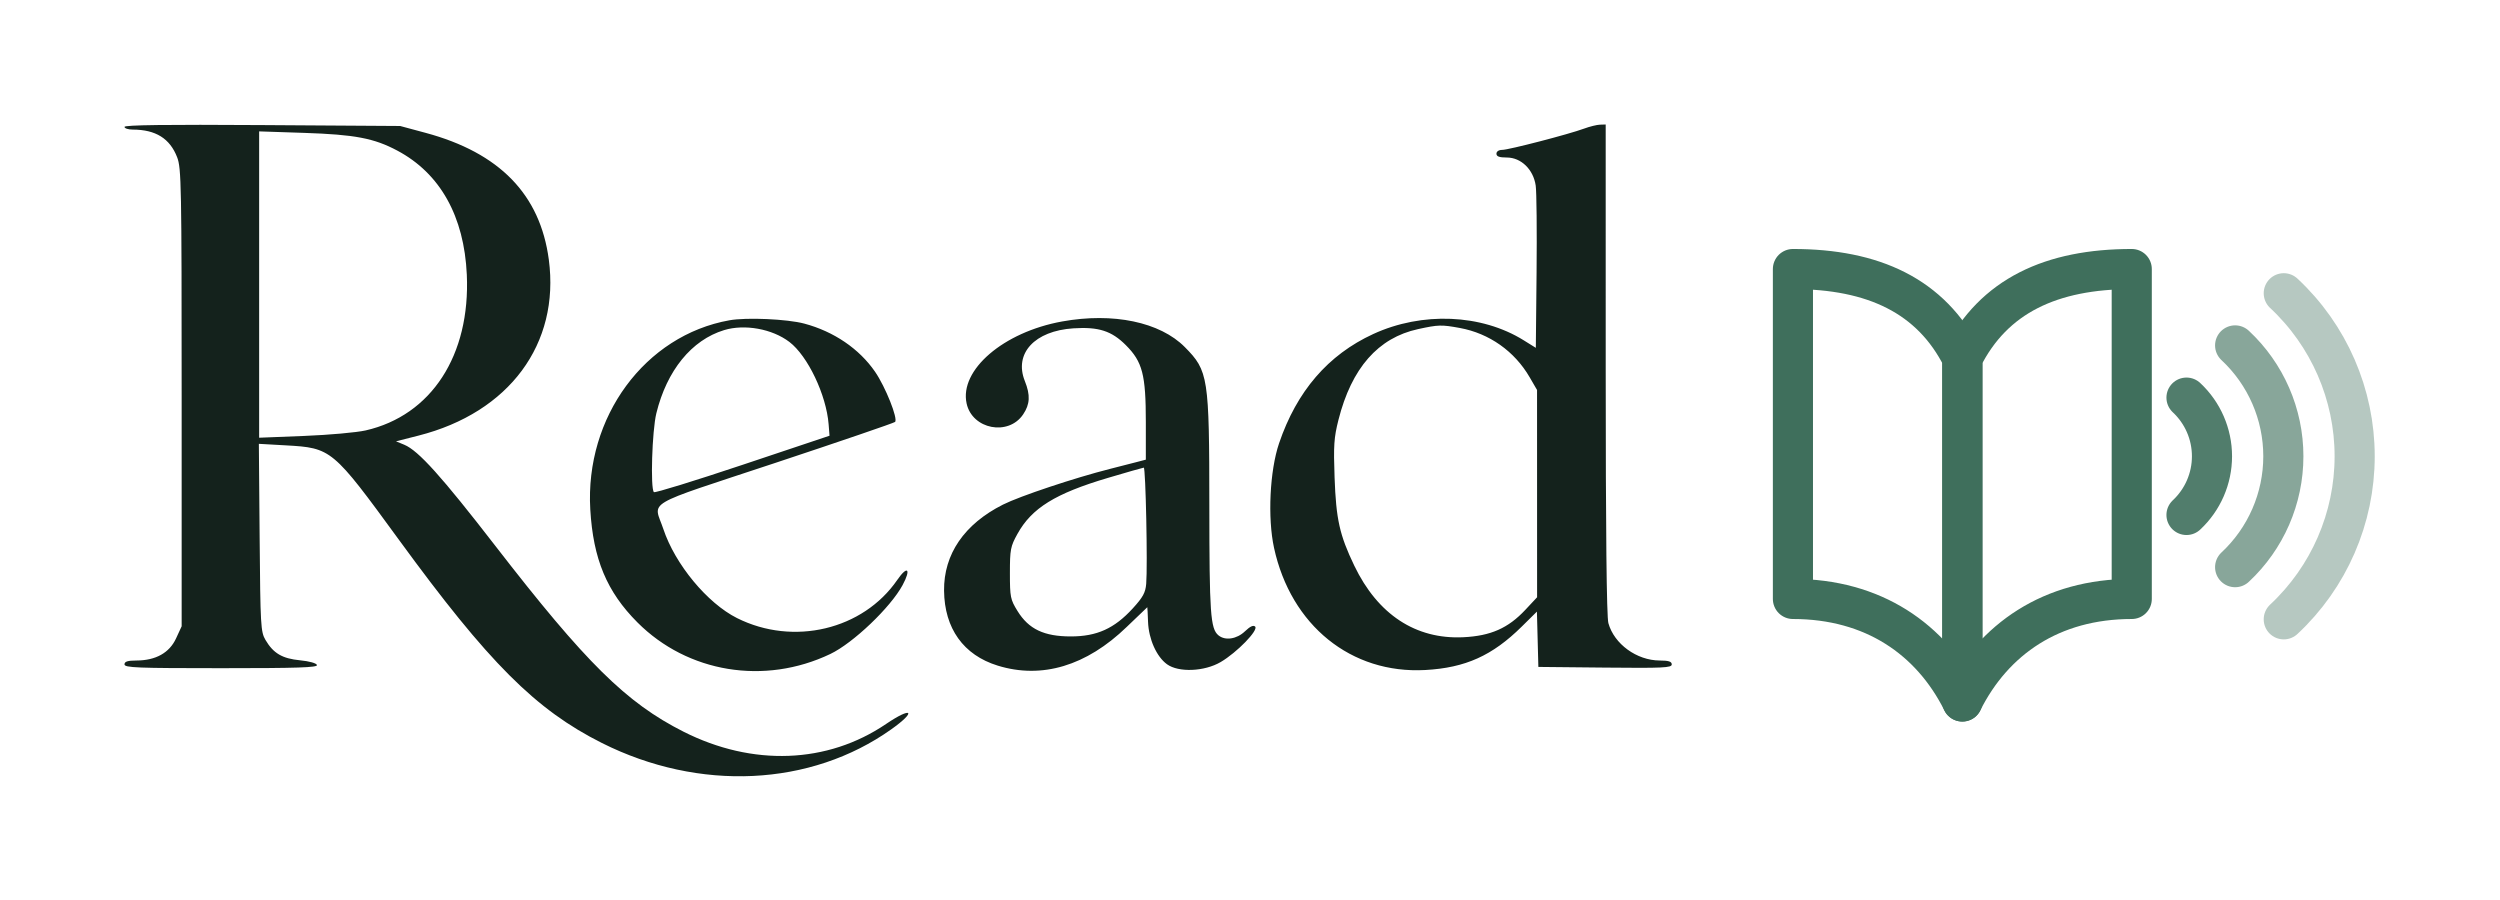
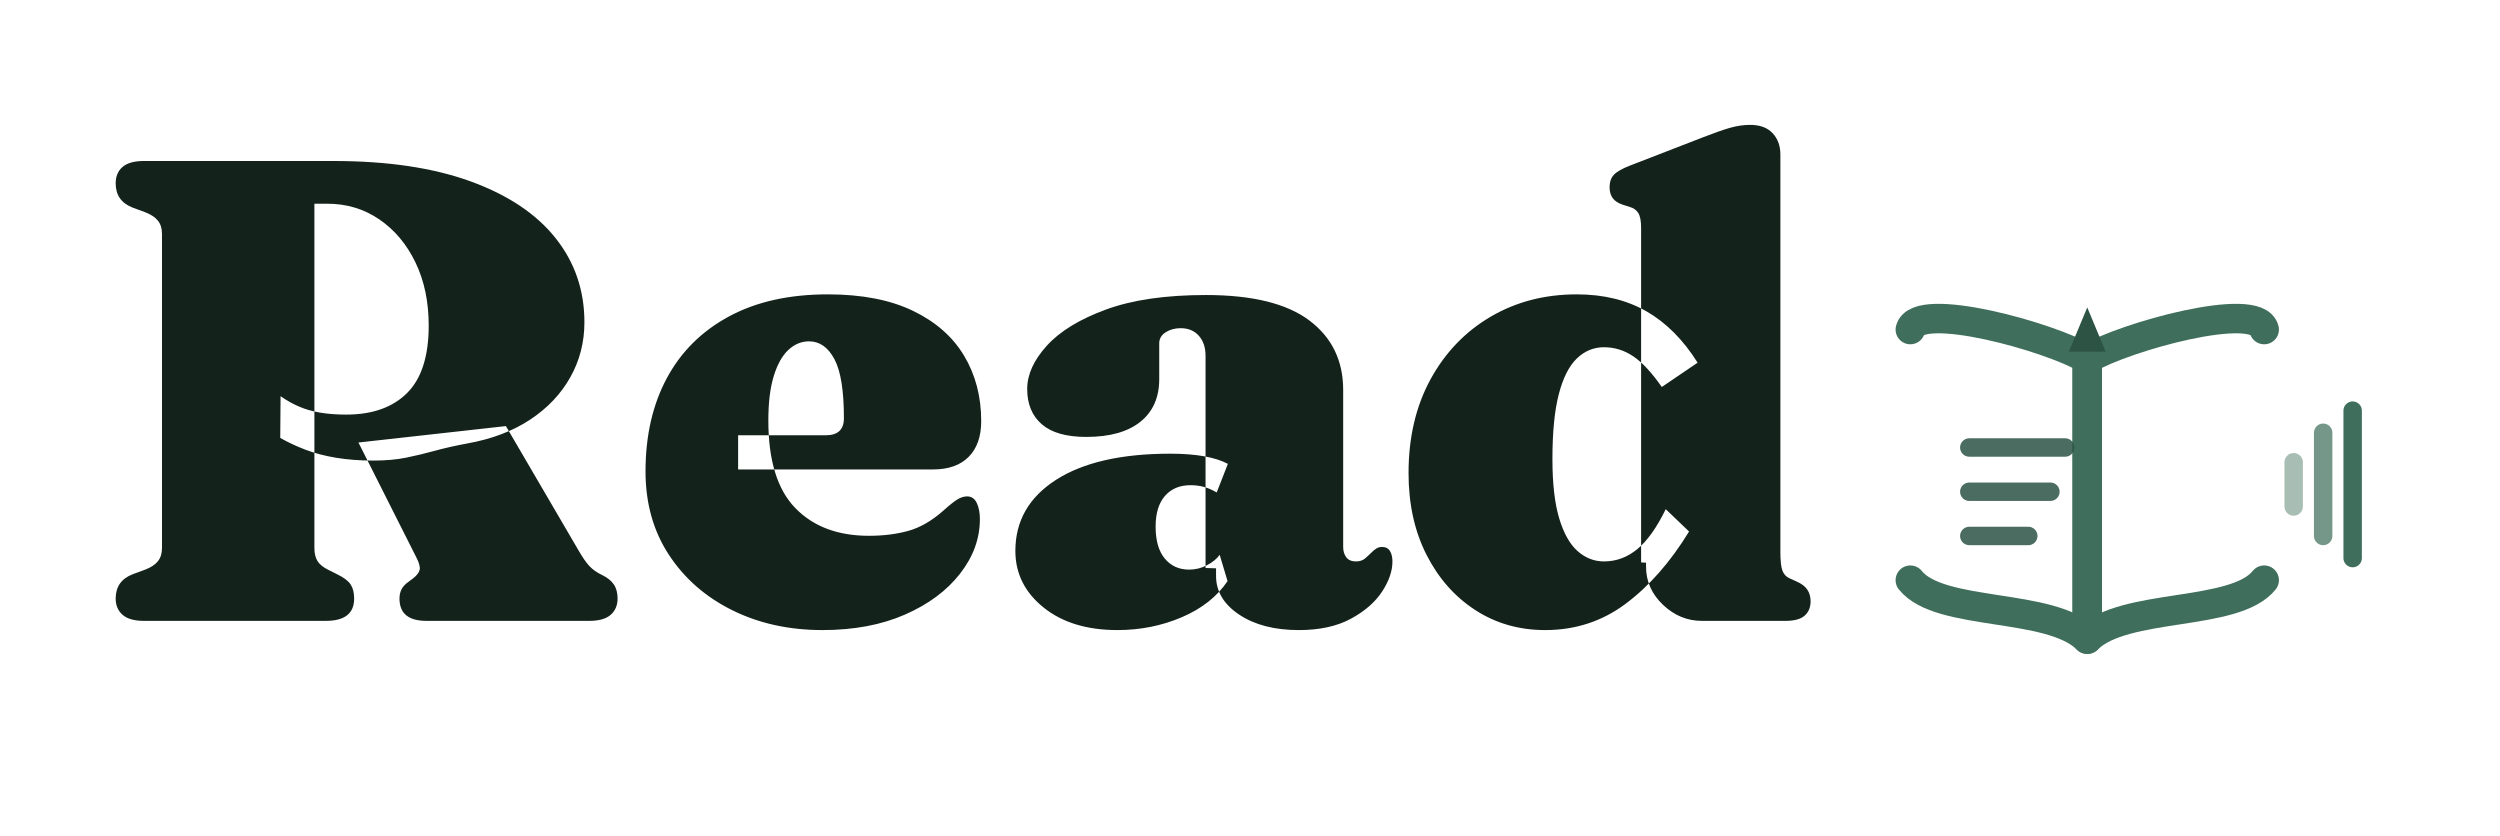
- <svg xmlns="http://www.w3.org/2000/svg" width="984" height="354" viewBox="0 0 984 354" fill="none">
-   <path d="M 49 49.938 C 49 50.522, 50.462 51.003, 52.250 51.006 C 61.282 51.021, 66.871 54.506, 69.725 61.901 C 71.378 66.183, 71.500 72.694, 71.500 156.500 L 71.500 246.500 69.293 251.280 C 66.674 256.951, 61.328 259.943, 53.750 259.978 C 50.204 259.994, 49 260.380, 49 261.500 C 49 262.807, 53.898 263, 87.083 263 C 117.104 263, 125.079 262.735, 124.753 261.750 C 124.513 261.022, 121.733 260.248, 118.104 259.896 C 111.105 259.218, 107.599 257.156, 104.500 251.895 C 102.614 248.694, 102.482 246.396, 102.193 211.596 L 101.886 174.692 112.475 175.292 C 130.492 176.312, 130.867 176.625, 156.996 212.433 C 192.346 260.877, 210.785 279.335, 236.939 292.457 C 275.257 311.682, 319.121 309.593, 350.852 287.032 C 360.936 279.862, 359.036 277.980, 348.756 284.956 C 325.666 300.622, 296.219 301.737, 269 287.976 C 246.460 276.580, 230.580 260.895, 194.953 214.839 C 173.766 187.448, 164.675 177.350, 159.135 175.056 L 155.870 173.704 164.685 171.463 C 200.422 162.381, 220.431 135.371, 216.014 102.177 C 212.603 76.546, 196.651 60.141, 167.500 52.285 L 157.500 49.590 103.250 49.233 C 65.409 48.984, 49 49.197, 49 49.938 M 623.500 50.620 C 617.471 52.849, 593.817 58.993, 591.250 58.997 C 589.918 58.999, 589 59.612, 589 60.500 C 589 61.589, 590.122 62, 593.100 62 C 598.705 62, 603.548 66.717, 604.456 73.060 C 604.805 75.502, 604.958 90.867, 604.795 107.205 L 604.500 136.910 599.732 133.942 C 583.093 123.584, 559.743 122.611, 540.500 131.474 C 522.733 139.658, 510.412 153.959, 503.434 174.500 C 499.784 185.244, 498.890 203.821, 501.455 215.625 C 508.089 246.154, 531.836 265.333, 560.999 263.717 C 576.780 262.842, 587.397 258.060, 598.975 246.613 L 604.930 240.726 605.215 251.613 L 605.500 262.500 631.750 262.767 C 654.662 262.999, 658 262.840, 658 261.517 C 658 260.377, 656.819 259.995, 653.250 259.978 C 644.207 259.936, 635.338 253.478, 633.060 245.277 C 632.362 242.763, 632.009 209.328, 632.006 145.250 L 632 49 629.750 49.070 C 628.513 49.109, 625.700 49.806, 623.500 50.620 M 102 111.999 L 102 172.286 119.750 171.583 C 129.512 171.196, 140.379 170.223, 143.897 169.420 C 169.791 163.512, 185.175 139.837, 183.737 108.110 C 182.695 85.116, 173.242 68.242, 156.379 59.275 C 147.200 54.394, 139.689 52.964, 119.750 52.302 L 102 51.713 102 111.999 M 287.129 126.059 C 253.865 132.002, 230.215 164.131, 232.335 200.500 C 233.474 220.041, 238.835 232.891, 250.891 244.979 C 270.681 264.820, 300.916 269.770, 326.815 257.409 C 335.797 253.122, 350.533 239.072, 355.268 230.280 C 358.718 223.874, 357.196 222.402, 353.170 228.252 C 339.671 247.873, 312.283 254.397, 290.095 243.278 C 278.380 237.406, 265.740 222.139, 261.104 208.260 C 257.268 196.775, 252.269 199.737, 305 182.250 C 330.575 173.769, 351.856 166.489, 352.291 166.074 C 353.546 164.875, 348.519 152.271, 344.404 146.295 C 338.192 137.276, 328.200 130.478, 316.591 127.374 C 309.855 125.572, 293.851 124.858, 287.129 126.059 M 418.060 126.527 C 394.951 130.709, 377.566 145.640, 380.460 158.820 C 382.696 168.997, 396.906 171.732, 402.713 163.102 C 405.415 159.087, 405.595 155.527, 403.376 149.981 C 399.029 139.119, 407.233 130.219, 422.500 129.231 C 432.402 128.591, 437.520 130.233, 443.137 135.855 C 449.692 142.415, 451 147.454, 451 166.143 L 451 180.923 447.250 181.901 C 445.188 182.439, 440.575 183.621, 437 184.528 C 422.860 188.116, 401.411 195.272, 394.765 198.618 C 379.541 206.285, 371.434 218.127, 371.583 232.479 C 371.738 247.363, 379.227 257.828, 392.702 261.990 C 410.084 267.358, 427.617 262.097, 443.487 246.751 C 447.894 242.490, 451.535 239.002, 451.579 239.001 C 451.622 239.001, 451.753 241.588, 451.869 244.750 C 452.119 251.537, 455.211 258.460, 459.327 261.448 C 463.886 264.758, 474.058 264.337, 480.471 260.574 C 486.871 256.818, 495.422 248.022, 494.028 246.628 C 493.342 245.942, 492.047 246.539, 490.028 248.473 C 486.795 251.570, 482.227 252.263, 479.570 250.058 C 476.429 247.452, 476.011 241.481, 475.994 199 C 475.973 148.330, 475.609 145.975, 466.346 136.613 C 456.592 126.755, 438.122 122.896, 418.060 126.527 M 558.166 129.534 C 542.429 132.950, 531.971 144.870, 526.812 165.273 C 525.049 172.244, 524.837 175.405, 525.290 187.937 C 525.888 204.452, 527.260 210.590, 533.046 222.645 C 542.279 241.881, 557.246 251.711, 575.941 250.817 C 586.723 250.302, 593.612 247.260, 600.375 240.031 L 605 235.086 604.991 194.293 L 604.981 153.500 602.082 148.500 C 596.133 138.243, 586.164 131.209, 574.566 129.086 C 567.340 127.763, 566.177 127.795, 558.166 129.534 M 285 129.935 C 272.213 133.839, 262.459 145.820, 258.334 162.688 C 256.653 169.565, 255.951 192.284, 257.375 193.709 C 257.756 194.089, 273.464 189.247, 292.283 182.950 L 326.500 171.500 326.147 167 C 325.239 155.430, 317.941 140.108, 310.712 134.594 C 303.945 129.433, 293.089 127.466, 285 129.935 M 436.051 188.106 C 415.365 194.241, 406.096 199.981, 400.468 210.141 C 397.728 215.088, 397.500 216.275, 397.500 225.578 C 397.500 235.038, 397.685 235.956, 400.509 240.524 C 404.902 247.630, 410.936 250.500, 421.479 250.500 C 431.725 250.500, 438.623 247.382, 445.837 239.488 C 449.876 235.068, 450.859 233.272, 451.147 229.782 C 451.739 222.609, 450.933 183.996, 450.193 184.059 C 449.812 184.091, 443.448 185.912, 436.051 188.106" fill="#14221c" fill-rule="evenodd" />
-   <g transform="translate(680.2528 80.45283) scale(1.754717) translate(0.5 -1.5)">
-     <path d="M 14 16 C 32 16 45 22 52 36 L 52 113 C 45 99 32 90 14 90 Z" stroke="#3f6f5c" fill="none" stroke-width="9" stroke-linecap="round" stroke-linejoin="round" />
-     <path d="M 90 16 C 72 16 59 22 52 36 L 52 113 C 59 99 72 90 90 90 Z" stroke="#3f6f5c" fill="none" stroke-width="9" stroke-linecap="round" stroke-linejoin="round" />
-     <path d="M 102.28 44.84 A 18 18 0 0 1 102.28 71.16" stroke="#3f6f5c" stroke-opacity="0.9" fill="none" stroke-width="9" stroke-linecap="round" stroke-linejoin="round" />
-     <path d="M 113.19 33.13 A 34 34 0 0 1 113.19 82.87" stroke="#3f6f5c" stroke-opacity="0.62" fill="none" stroke-width="9" stroke-linecap="round" stroke-linejoin="round" />
-     <path d="M 124.1 21.43 A 50 50 0 0 1 124.1 94.57" stroke="#3f6f5c" stroke-opacity="0.38" fill="none" stroke-width="9" stroke-linecap="round" stroke-linejoin="round" />
+ <svg xmlns="http://www.w3.org/2000/svg" width="1059" height="354" viewBox="0 0 1059 354" fill="none">
+   <path d="M247.56 136.52Q247.56 149.18 241.57 159.83Q235.59 170.47 224.53 177.78Q213.47 185.08 197.88 187.86Q190.37 189.25 184.32 190.92Q178.26 192.59 172.14 193.85Q166.02 195.10 158.09 195.10Q149.60 195.10 142.43 193.92Q135.27 192.73 129.42 190.51Q123.58 188.28 118.71 185.50L118.85 167.83Q122.61 170.47 126.64 172.21Q130.68 173.95 135.55 174.78Q140.42 175.62 146.68 175.62Q163.24 175.62 172.42 166.51Q181.60 157.39 181.60 137.91Q181.60 122.88 176.04 111.27Q170.47 99.65 160.73 92.97Q150.99 86.29 138.61 86.29L133.18 86.29L133.18 232.11Q133.18 235.59 134.50 237.68Q135.82 239.76 138.89 241.29L142.78 243.24Q147.09 245.33 148.56 247.62Q150.02 249.92 150.02 253.54Q150.02 263 138.05 263L60.97 263Q54.84 263 51.92 260.43Q49 257.85 49 253.54Q49 246.02 56.24 243.24L61.52 241.29Q65.14 239.90 66.88 237.75Q68.62 235.59 68.62 232.11L68.62 99.09Q68.62 95.61 66.88 93.46Q65.14 91.30 61.52 89.91L56.24 87.96Q49 85.18 49 77.66Q49 73.21 51.92 70.71Q54.84 68.20 60.97 68.20L141.25 68.20Q175.62 68.20 199.34 76.83Q223.07 85.46 235.31 100.83Q247.56 116.21 247.56 136.52M176.31 236.01L151.83 187.45L214.30 180.49L245.19 233.36Q247.69 237.68 249.71 239.83Q251.73 241.99 254.93 243.52Q258.41 245.19 260.01 247.56Q261.61 249.92 261.61 253.54Q261.61 257.85 258.69 260.43Q255.76 263 249.64 263L180.63 263Q169.22 263 169.22 253.54Q169.22 251.31 170.12 249.57Q171.03 247.83 173.25 246.30L174.92 245.05Q177.43 243.10 177.78 241.29Q178.12 239.49 176.31 236.01M415.64 178.40Q415.64 188.14 410.35 193.50Q405.06 198.86 395.18 198.86L312.67 198.86L312.67 184.38L349.82 184.38Q357.48 184.38 357.48 177.15Q357.48 159.62 353.44 152.10Q349.41 144.59 342.73 144.59Q337.86 144.59 333.96 148.21Q330.07 151.83 327.77 159.27Q325.47 166.71 325.47 178.12Q325.47 203.45 336.88 215.20Q348.29 226.96 368.05 226.96Q377.24 226.96 384.75 224.88Q392.26 222.79 399.50 216.39Q403.53 212.77 405.62 211.52Q407.71 210.27 409.66 210.27Q412.44 210.27 413.76 213.05Q415.08 215.83 415.08 219.87Q415.08 232.25 406.66 243.03Q398.25 253.82 383.29 260.36Q368.33 266.90 348.43 266.90Q327.14 266.90 310.17 258.48Q293.19 250.06 283.31 234.96Q273.44 219.87 273.44 199.69Q273.44 177.01 282.48 160.17Q291.52 143.34 308.85 134.02Q326.17 124.69 350.66 124.69Q372.23 124.69 386.70 131.65Q401.17 138.61 408.40 150.71Q415.64 162.82 415.64 178.40M515.12 243.94L515.12 240.74L510.67 240.60L510.67 150.71Q510.67 145.43 507.82 142.22Q504.97 139.02 500.10 139.02Q496.48 139.02 493.77 140.76Q491.05 142.50 491.05 145.43L491.05 160.59Q491.05 172.28 483.05 178.68Q475.05 185.08 460.16 185.08Q447.50 185.08 441.31 179.72Q435.12 174.37 435.12 164.77Q435.12 155.58 443.47 146.40Q451.82 137.22 468.58 131.09Q485.35 124.97 510.81 124.97Q540.31 124.97 554.64 135.75Q568.97 146.54 568.97 165.18L568.97 231.69Q568.97 234.34 570.29 236.08Q571.62 237.82 574.40 237.82Q576.76 237.82 578.23 236.56Q579.69 235.31 580.94 234.06Q581.91 233.08 582.96 232.39Q584 231.69 585.39 231.69Q587.76 231.69 588.80 233.43Q589.84 235.17 589.84 237.82Q589.84 243.94 585.39 250.69Q580.94 257.43 572.10 262.17Q563.27 266.90 550.19 266.90Q534.74 266.90 524.93 260.36Q515.12 253.82 515.12 243.94M430.11 233.36Q430.11 214.30 447.36 203.24Q464.62 192.18 495.78 192.18Q503.99 192.18 510.12 193.29Q516.24 194.40 520.13 196.49L515.40 208.60Q512.48 206.93 509.91 206.23Q507.33 205.53 504.27 205.53Q497.45 205.53 493.49 210.06Q489.52 214.58 489.52 223.07Q489.52 231.97 493.42 236.63Q497.31 241.29 503.72 241.29Q507.75 241.29 511.30 239.42Q514.85 237.54 516.66 235.03L519.99 246.16Q513.32 256.04 500.58 261.47Q487.85 266.90 473.38 266.90Q453.90 266.90 442.01 257.30Q430.11 247.69 430.11 233.36M697.26 240.04L697.26 238.37L695.17 238.23L695.17 96.59Q695.17 92.13 693.99 90.26Q692.81 88.38 690.44 87.68L687.38 86.71Q684.46 85.73 683.14 83.92Q681.82 82.12 681.82 79.33Q681.82 75.99 683.63 74.05Q685.43 72.10 690.44 70.15L721.33 58.18Q728.43 55.40 732.81 54.15Q737.20 52.90 741.37 52.90Q747.63 52.90 750.90 56.44Q754.17 59.99 754.17 65.42L754.17 233.78Q754.17 239.35 755.01 241.64Q755.84 243.94 757.93 244.91L760.99 246.30Q764.19 247.69 765.58 249.78Q766.97 251.87 766.97 254.65Q766.97 258.55 764.47 260.77Q761.96 263 756.40 263L720.92 263Q711.59 263 704.43 256.18Q697.26 249.36 697.26 240.04M596.66 200.39Q596.66 177.71 605.98 160.66Q615.31 143.62 631.45 134.15Q647.59 124.69 667.90 124.69Q684.88 124.69 697.40 131.86Q709.92 139.02 719.11 153.63L703.94 163.93Q697.54 154.75 691.83 150.92Q686.13 147.09 679.45 147.09Q672.91 147.09 667.97 151.83Q663.03 156.56 660.32 166.92Q657.61 177.29 657.61 194.40Q657.61 209.99 660.46 219.52Q663.31 229.05 668.25 233.43Q673.19 237.82 679.45 237.82Q687.24 237.82 693.57 232.60Q699.91 227.38 705.61 215.69L715.49 225.15Q703.66 244.49 688.70 255.70Q673.75 266.90 654.54 266.90Q637.99 266.90 624.91 258.41Q611.83 249.92 604.25 234.96Q596.66 220.01 596.66 200.39" fill="#14221c" fill-rule="evenodd" />
+   <g transform="translate(787.356 83.38596) scale(1.561404) translate(4 18)">
+     <path d="M 10 18 C 12 10 48 20 58 26 L 58 102 C 48 92 18 96 10 86" stroke="#3f6f5c" fill="none" stroke-width="8" stroke-linecap="round" stroke-linejoin="round" />
+     <path d="M 106 18 C 104 10 68 20 58 26 L 58 102 C 68 92 98 96 106 86" stroke="#3f6f5c" fill="none" stroke-width="8" stroke-linecap="round" stroke-linejoin="round" />
+     <path d="M 26 50 L 52 50" stroke="#2c5344" stroke-opacity="0.85" fill="none" stroke-width="5" stroke-linecap="round" />
+     <path d="M 26 62 L 48 62" stroke="#2c5344" stroke-opacity="0.85" fill="none" stroke-width="5" stroke-linecap="round" />
+     <path d="M 26 74 L 42 74" stroke="#2c5344" stroke-opacity="0.85" fill="none" stroke-width="5" stroke-linecap="round" />
+     <path d="M 114 54 L 114 66" stroke="#3f6f5c" stroke-opacity="0.45" fill="none" stroke-width="5" stroke-linecap="round" />
+     <path d="M 122 46 L 122 74" stroke="#3f6f5c" stroke-opacity="0.72" fill="none" stroke-width="5" stroke-linecap="round" />
+     <path d="M 130 40 L 130 80" stroke="#3f6f5c" stroke-opacity="1" fill="none" stroke-width="5" stroke-linecap="round" />
+     <path d="M 53 24 L 58 12 L 63 24 Z" fill="#2c5344" stroke="none" />
  </g>
</svg>
